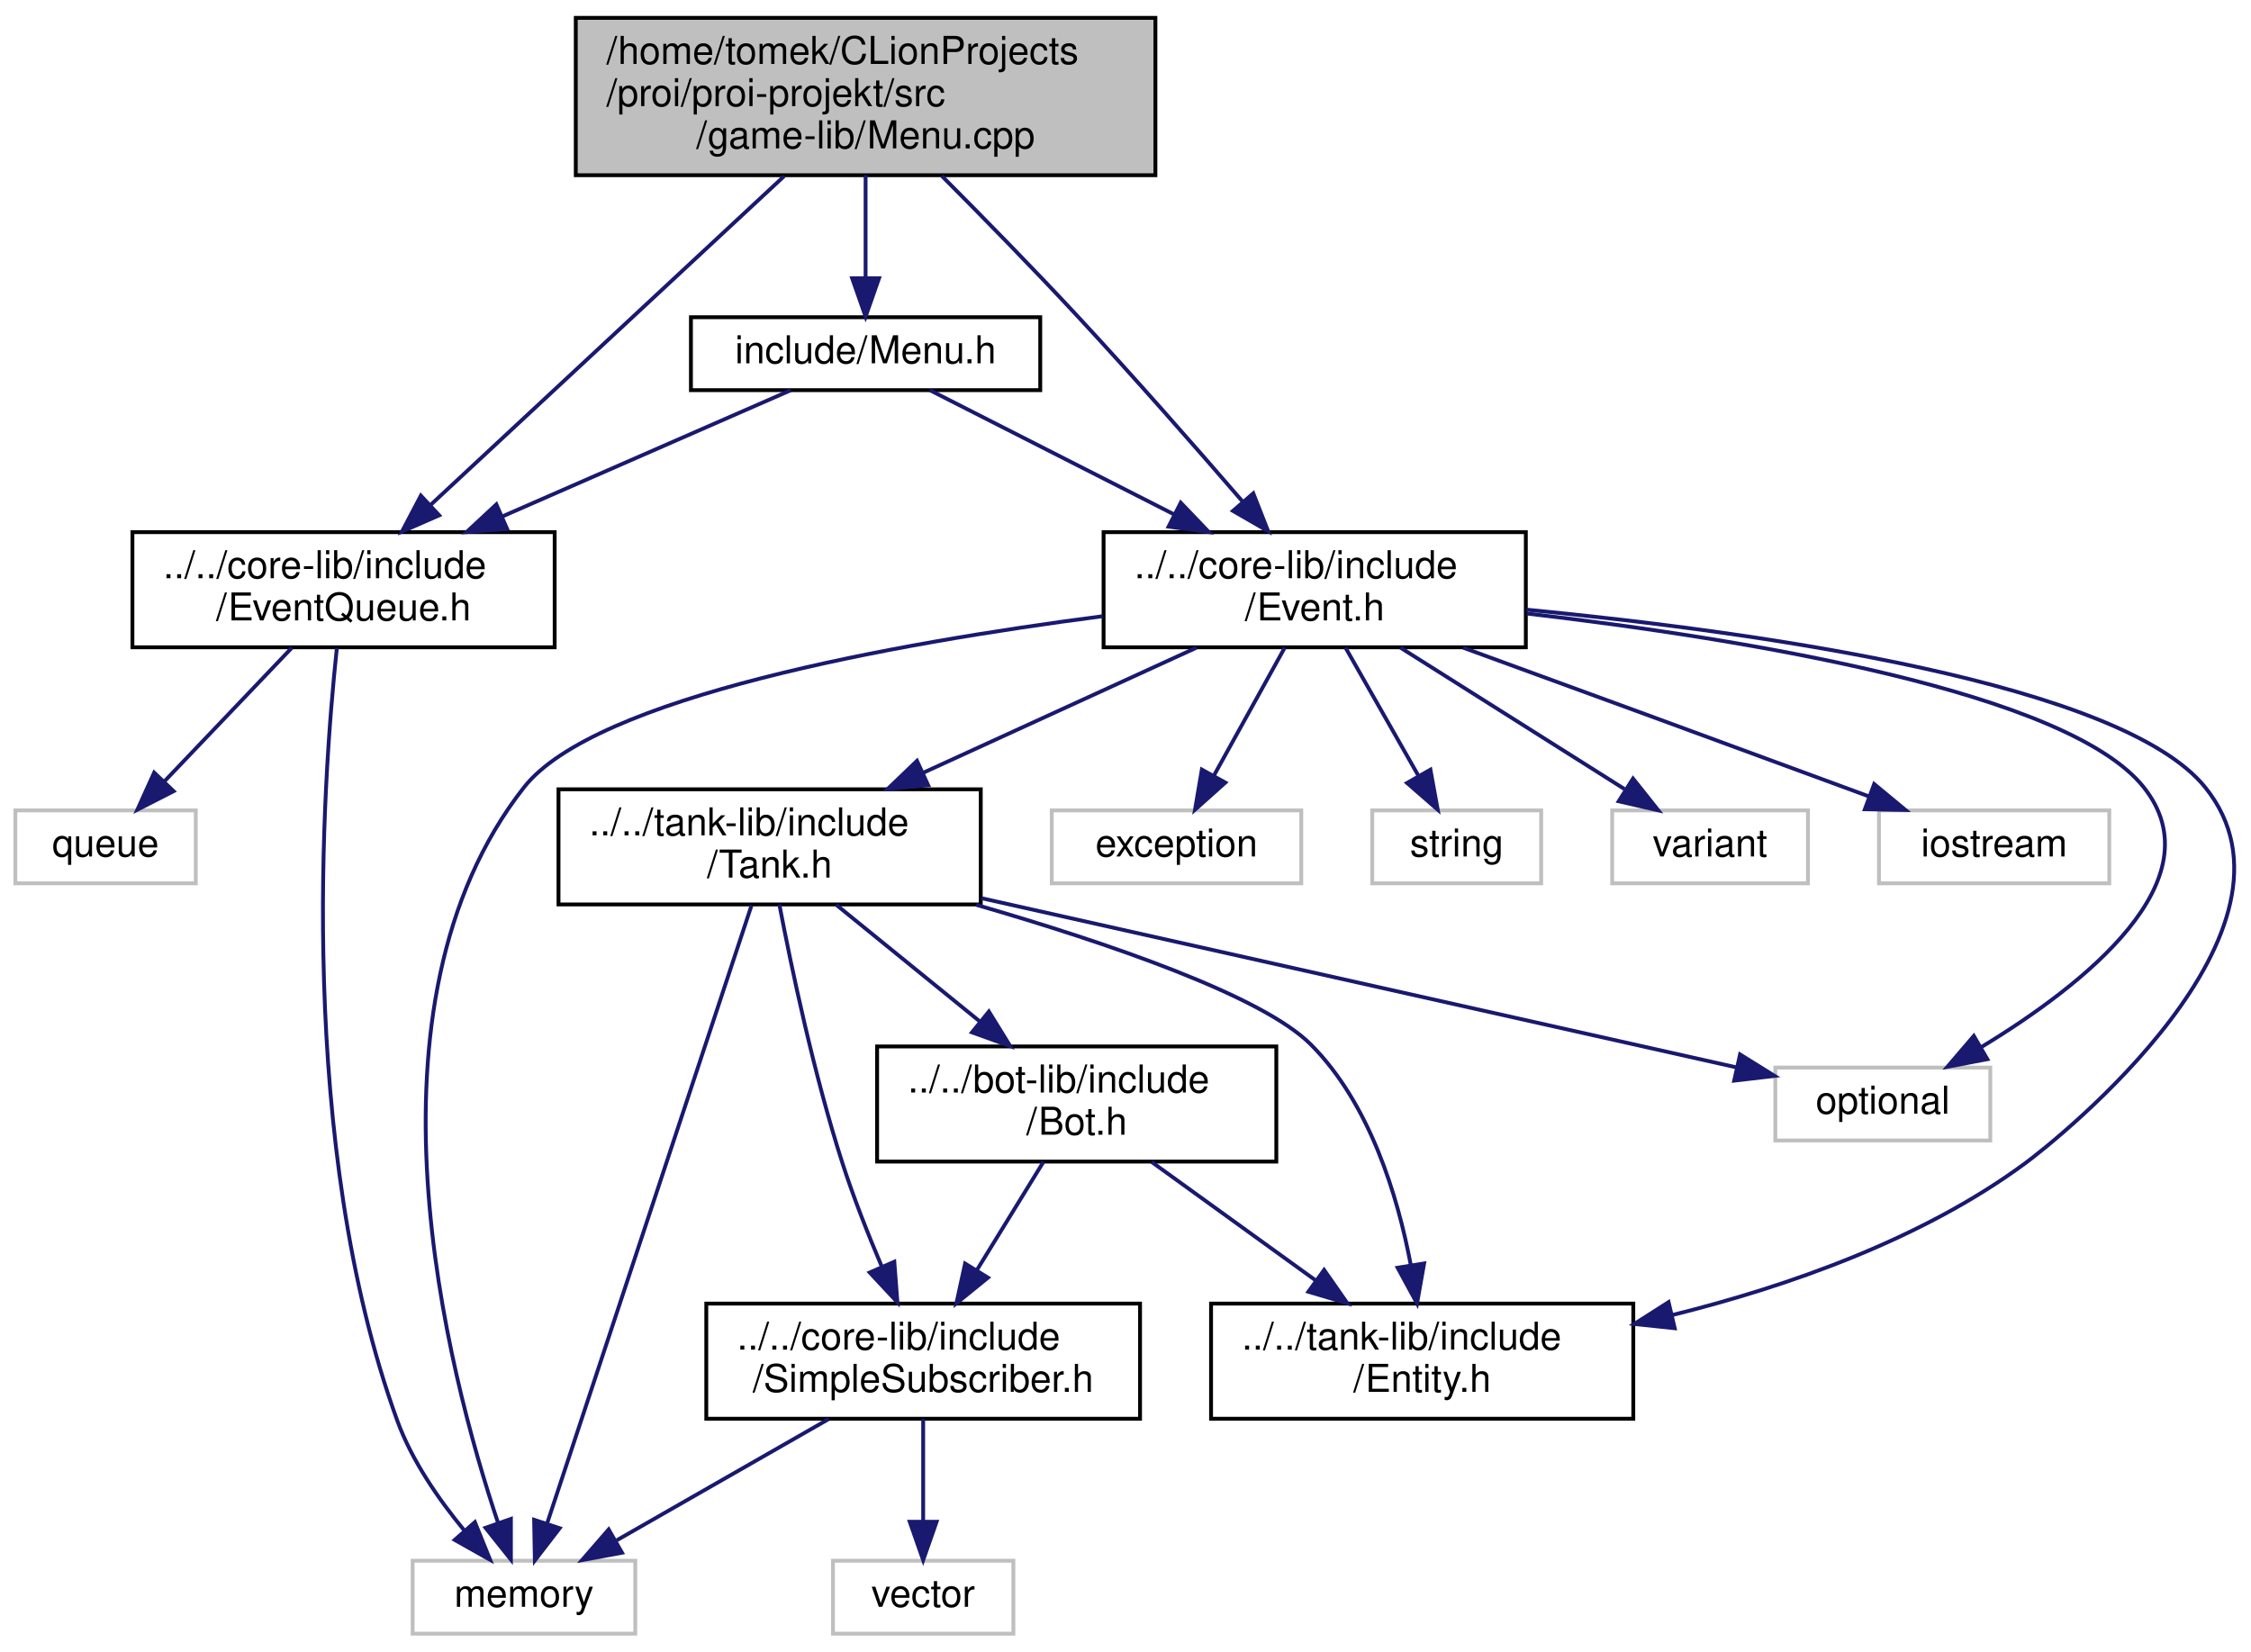
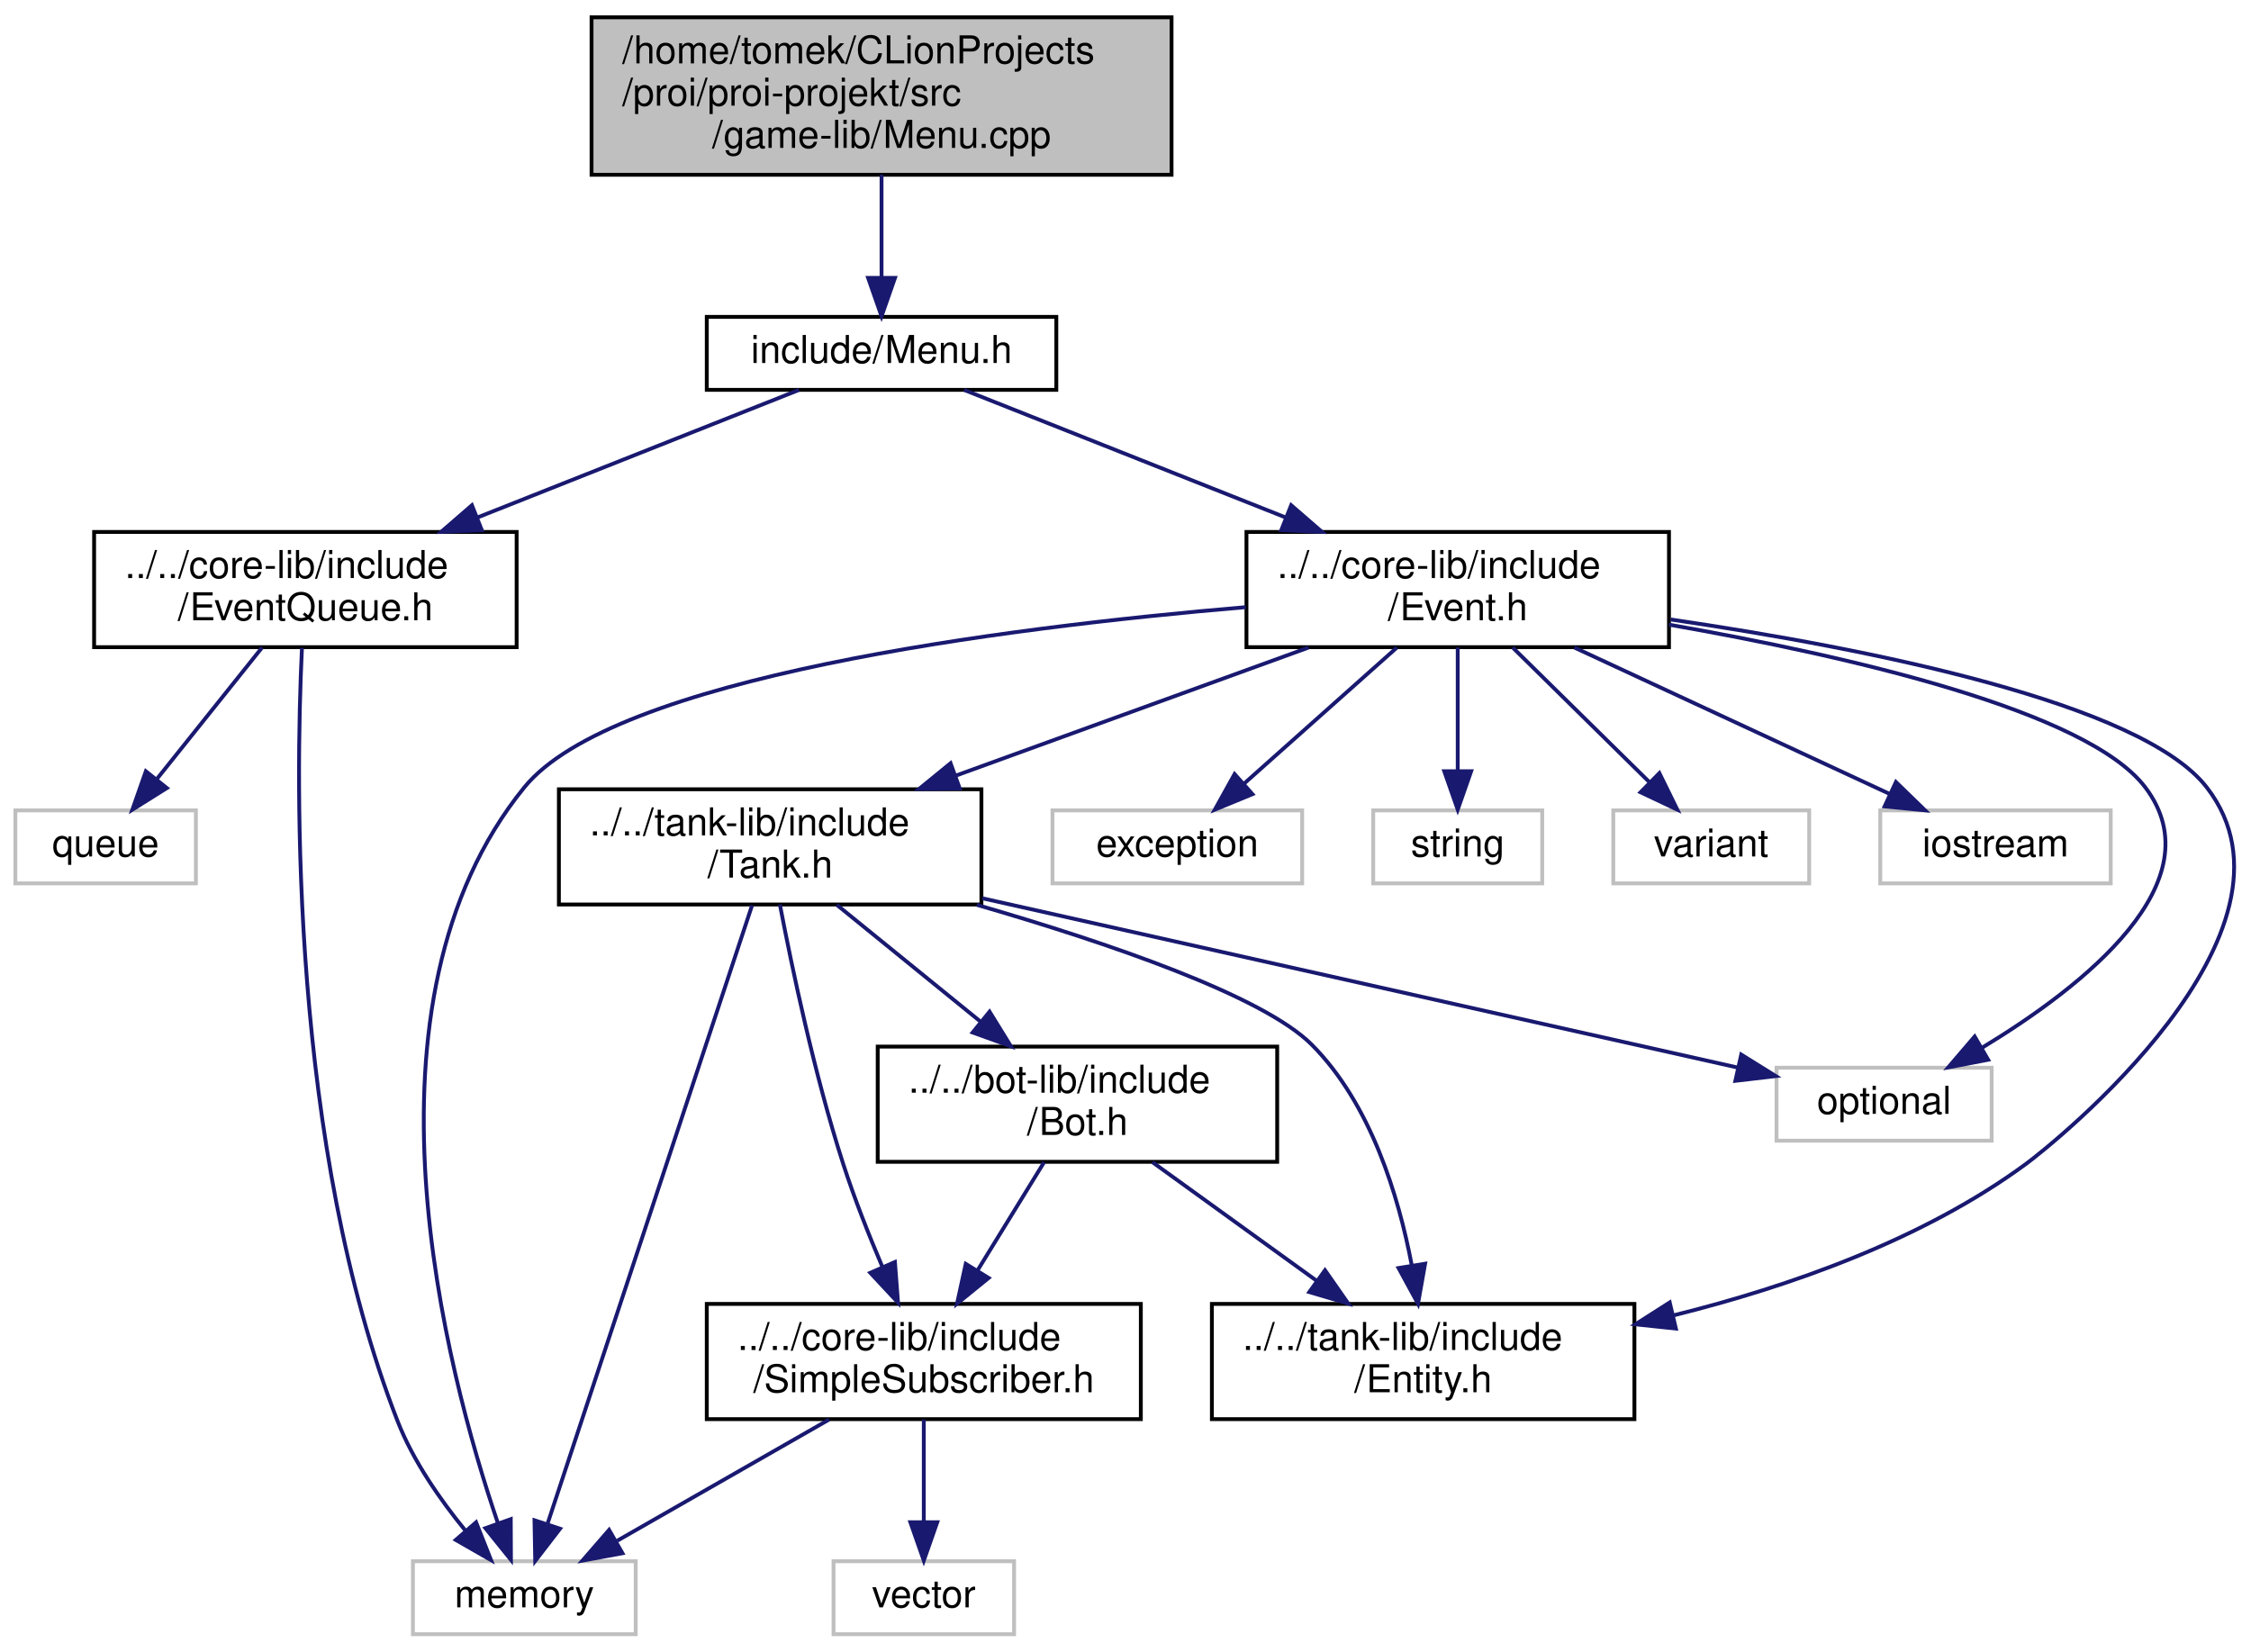
- <svg xmlns="http://www.w3.org/2000/svg" xmlns:xlink="http://www.w3.org/1999/xlink" width="586pt" height="430pt" viewBox="0.00 0.00 586.42 430.00">
+ <svg xmlns="http://www.w3.org/2000/svg" xmlns:xlink="http://www.w3.org/1999/xlink" width="586pt" height="430pt" viewBox="0.00 0.00 586.02 430.00">
  <g id="graph0" class="graph" transform="scale(1 1) rotate(0) translate(4 426)">
    <g id="node1" class="node">
      <g id="a_node1">
        <a xlink:title=" ">
-           <polygon fill="#bfbfbf" stroke="black" points="146,-380.5 146,-421.5 297,-421.5 297,-380.5 146,-380.5" />
-           <text text-anchor="start" x="154" y="-409.5" font-family="Helvetica,sans-Serif" font-size="10.00">/home/tomek/CLionProjects</text>
-           <text text-anchor="start" x="154" y="-398.5" font-family="Helvetica,sans-Serif" font-size="10.00">/proi/proi-projekt/src</text>
-           <text text-anchor="middle" x="221.5" y="-387.5" font-family="Helvetica,sans-Serif" font-size="10.00">/game-lib/Menu.cpp</text>
+           <polygon fill="#bfbfbf" stroke="black" points="150,-380.5 150,-421.5 301,-421.5 301,-380.5 150,-380.5" />
+           <text text-anchor="start" x="158" y="-409.5" font-family="Helvetica,sans-Serif" font-size="10.00">/home/tomek/CLionProjects</text>
+           <text text-anchor="start" x="158" y="-398.5" font-family="Helvetica,sans-Serif" font-size="10.00">/proi/proi-projekt/src</text>
+           <text text-anchor="middle" x="225.5" y="-387.5" font-family="Helvetica,sans-Serif" font-size="10.00">/game-lib/Menu.cpp</text>
        </a>
      </g>
    </g>
    <g id="node2" class="node">
      <g id="a_node2">
        <a xlink:href="$_menu_8h.html" xlink:title=" ">
-           <polygon fill="none" stroke="black" points="176,-324.5 176,-343.5 267,-343.5 267,-324.5 176,-324.5" />
-           <text text-anchor="middle" x="221.5" y="-331.5" font-family="Helvetica,sans-Serif" font-size="10.00">include/Menu.h</text>
+           <polygon fill="none" stroke="black" points="180,-324.5 180,-343.5 271,-343.5 271,-324.5 180,-324.5" />
+           <text text-anchor="middle" x="225.5" y="-331.5" font-family="Helvetica,sans-Serif" font-size="10.00">include/Menu.h</text>
        </a>
      </g>
    </g>
    <g id="edge1" class="edge">
-       <path fill="none" stroke="midnightblue" d="M221.5,-380.5C221.5,-372.07 221.5,-362.24 221.5,-353.87" />
-       <polygon fill="midnightblue" stroke="midnightblue" points="225,-353.65 221.5,-343.65 218,-353.65 225,-353.65" />
+       <path fill="none" stroke="midnightblue" d="M225.5,-380.5C225.5,-372.07 225.5,-362.24 225.5,-353.87" />
+       <polygon fill="midnightblue" stroke="midnightblue" points="229,-353.65 225.5,-343.65 222,-353.65 229,-353.65" />
    </g>
    <g id="node3" class="node">
      <g id="a_node3">
        <a xlink:href="$_event_queue_8h.html" xlink:title=" ">
-           <polygon fill="none" stroke="black" points="30.5,-257.5 30.5,-287.5 140.5,-287.5 140.5,-257.5 30.5,-257.5" />
-           <text text-anchor="start" x="38.5" y="-275.5" font-family="Helvetica,sans-Serif" font-size="10.00">../../core-lib/include</text>
-           <text text-anchor="middle" x="85.5" y="-264.5" font-family="Helvetica,sans-Serif" font-size="10.00">/EventQueue.h</text>
-         </a>
-       </g>
-     </g>
-     <g id="edge23" class="edge">
-       <path fill="none" stroke="midnightblue" d="M200.25,-380.23C175.2,-356.93 133.74,-318.37 108.12,-294.54" />
-       <polygon fill="midnightblue" stroke="midnightblue" points="110.41,-291.89 100.71,-287.64 105.64,-297.02 110.41,-291.89" />
+           <polygon fill="none" stroke="black" points="20.5,-257.5 20.5,-287.5 130.5,-287.5 130.5,-257.5 20.5,-257.5" />
+           <text text-anchor="start" x="28.5" y="-275.5" font-family="Helvetica,sans-Serif" font-size="10.00">../../core-lib/include</text>
+           <text text-anchor="middle" x="75.5" y="-264.5" font-family="Helvetica,sans-Serif" font-size="10.00">/EventQueue.h</text>
+         </a>
+       </g>
+     </g>
+     <g id="edge2" class="edge">
+       <path fill="none" stroke="midnightblue" d="M204.01,-324.48C182.27,-315.85 148.01,-302.26 120.34,-291.29" />
+       <polygon fill="midnightblue" stroke="midnightblue" points="121.44,-287.96 110.85,-287.52 118.86,-294.46 121.44,-287.96" />
    </g>
    <g id="node6" class="node">
      <g id="a_node6">
        <a xlink:href="$_event_8h.html" xlink:title=" ">
-           <polygon fill="none" stroke="black" points="283.5,-257.5 283.5,-287.5 393.5,-287.5 393.5,-257.5 283.5,-257.5" />
-           <text text-anchor="start" x="291.5" y="-275.5" font-family="Helvetica,sans-Serif" font-size="10.00">../../core-lib/include</text>
-           <text text-anchor="middle" x="338.5" y="-264.5" font-family="Helvetica,sans-Serif" font-size="10.00">/Event.h</text>
-         </a>
-       </g>
-     </g>
-     <g id="edge24" class="edge">
-       <path fill="none" stroke="midnightblue" d="M241.37,-380.3C251.95,-369.68 265.09,-356.28 276.5,-344 291.34,-328.03 307.6,-309.51 319.74,-295.45" />
-       <polygon fill="midnightblue" stroke="midnightblue" points="322.5,-297.61 326.37,-287.75 317.2,-293.04 322.5,-297.61" />
-     </g>
-     <g id="edge2" class="edge">
-       <path fill="none" stroke="midnightblue" d="M202.01,-324.48C182.48,-315.93 151.79,-302.5 126.81,-291.57" />
-       <polygon fill="midnightblue" stroke="midnightblue" points="128.12,-288.32 117.55,-287.52 125.31,-294.74 128.12,-288.32" />
+           <polygon fill="none" stroke="black" points="320.5,-257.5 320.5,-287.5 430.5,-287.5 430.5,-257.5 320.5,-257.5" />
+           <text text-anchor="start" x="328.5" y="-275.5" font-family="Helvetica,sans-Serif" font-size="10.00">../../core-lib/include</text>
+           <text text-anchor="middle" x="375.5" y="-264.5" font-family="Helvetica,sans-Serif" font-size="10.00">/Event.h</text>
+         </a>
+       </g>
    </g>
    <g id="edge5" class="edge">
-       <path fill="none" stroke="midnightblue" d="M238.26,-324.48C254.78,-316.08 280.55,-302.97 301.82,-292.15" />
-       <polygon fill="midnightblue" stroke="midnightblue" points="303.6,-295.18 310.93,-287.52 300.43,-288.94 303.6,-295.18" />
+       <path fill="none" stroke="midnightblue" d="M246.99,-324.48C268.73,-315.85 302.99,-302.26 330.66,-291.29" />
+       <polygon fill="midnightblue" stroke="midnightblue" points="332.14,-294.46 340.15,-287.52 329.56,-287.96 332.14,-294.46" />
    </g>
    <g id="node4" class="node">
      <g id="a_node4">
        <a xlink:title=" ">
          <polygon fill="none" stroke="#bfbfbf" points="0,-196 0,-215 47,-215 47,-196 0,-196" />
          <text text-anchor="middle" x="23.5" y="-203" font-family="Helvetica,sans-Serif" font-size="10.00">queue</text>
        </a>
      </g>
    </g>
    <g id="edge3" class="edge">
-       <path fill="none" stroke="midnightblue" d="M72.05,-257.4C62.28,-247.16 49.06,-233.3 38.88,-222.62" />
-       <polygon fill="midnightblue" stroke="midnightblue" points="41.23,-220.01 31.79,-215.19 36.16,-224.85 41.23,-220.01" />
+       <path fill="none" stroke="midnightblue" d="M64.22,-257.4C56.19,-247.36 45.37,-233.84 36.9,-223.25" />
+       <polygon fill="midnightblue" stroke="midnightblue" points="39.44,-220.82 30.46,-215.19 33.97,-225.19 39.44,-220.82" />
    </g>
    <g id="node5" class="node">
      <g id="a_node5">
        <a xlink:title=" ">
          <polygon fill="none" stroke="#bfbfbf" points="103.5,-0.5 103.5,-19.5 161.5,-19.5 161.5,-0.5 103.5,-0.5" />
          <text text-anchor="middle" x="132.5" y="-7.5" font-family="Helvetica,sans-Serif" font-size="10.00">memory</text>
        </a>
      </g>
    </g>
    <g id="edge4" class="edge">
-       <path fill="none" stroke="midnightblue" d="M83.76,-257.33C79.99,-222.05 73.36,-127.88 99.5,-56 103.29,-45.57 110.3,-35.46 116.89,-27.48" />
-       <polygon fill="midnightblue" stroke="midnightblue" points="119.72,-29.56 123.69,-19.73 114.46,-24.93 119.72,-29.56" />
+       <path fill="none" stroke="midnightblue" d="M74.61,-257.29C72.92,-221.91 71.6,-127.55 99.5,-56 103.53,-45.66 110.56,-35.56 117.1,-27.56" />
+       <polygon fill="midnightblue" stroke="midnightblue" points="119.94,-29.64 123.84,-19.79 114.65,-25.05 119.94,-29.64" />
    </g>
    <g id="edge8" class="edge">
-       <path fill="none" stroke="midnightblue" d="M283.27,-265.6C228.75,-258.5 150.94,-244.5 132.5,-221 87.77,-163.98 112.5,-68.9 125.79,-29.24" />
-       <polygon fill="midnightblue" stroke="midnightblue" points="129.1,-30.4 129.1,-19.8 122.49,-28.08 129.1,-30.4" />
+       <path fill="none" stroke="midnightblue" d="M320.33,-267.92C256.07,-262.47 155.72,-249.54 132.5,-221 86.77,-164.78 112.05,-69.26 125.64,-29.36" />
+       <polygon fill="midnightblue" stroke="midnightblue" points="128.97,-30.46 129.02,-19.86 122.37,-28.11 128.97,-30.46" />
    </g>
    <g id="node7" class="node">
      <g id="a_node7">
        <a xlink:title=" ">
          <polygon fill="none" stroke="#bfbfbf" points="270,-196 270,-215 335,-215 335,-196 270,-196" />
          <text text-anchor="middle" x="302.5" y="-203" font-family="Helvetica,sans-Serif" font-size="10.00">exception</text>
        </a>
      </g>
    </g>
    <g id="edge6" class="edge">
-       <path fill="none" stroke="midnightblue" d="M330.69,-257.4C325.3,-247.66 318.09,-234.65 312.31,-224.21" />
-       <polygon fill="midnightblue" stroke="midnightblue" points="315.22,-222.25 307.32,-215.19 309.1,-225.64 315.22,-222.25" />
+       <path fill="none" stroke="midnightblue" d="M359.66,-257.4C347.94,-246.96 331.98,-232.75 319.91,-222" />
+       <polygon fill="midnightblue" stroke="midnightblue" points="322.06,-219.23 312.26,-215.19 317.41,-224.46 322.06,-219.23" />
    </g>
    <g id="node8" class="node">
      <g id="a_node8">
        <a xlink:title=" ">
          <polygon fill="none" stroke="#bfbfbf" points="353.5,-196 353.5,-215 397.5,-215 397.5,-196 353.5,-196" />
          <text text-anchor="middle" x="375.5" y="-203" font-family="Helvetica,sans-Serif" font-size="10.00">string</text>
        </a>
      </g>
    </g>
    <g id="edge7" class="edge">
-       <path fill="none" stroke="midnightblue" d="M346.53,-257.4C352.13,-247.56 359.63,-234.38 365.6,-223.89" />
-       <polygon fill="midnightblue" stroke="midnightblue" points="368.65,-225.62 370.55,-215.19 362.56,-222.15 368.65,-225.62" />
+       <path fill="none" stroke="midnightblue" d="M375.5,-257.4C375.5,-248.06 375.5,-235.71 375.5,-225.52" />
+       <polygon fill="midnightblue" stroke="midnightblue" points="379,-225.19 375.5,-215.19 372,-225.19 379,-225.19" />
    </g>
    <g id="node9" class="node">
      <g id="a_node9">
        <a xlink:title=" ">
          <polygon fill="none" stroke="#bfbfbf" points="416,-196 416,-215 467,-215 467,-196 416,-196" />
          <text text-anchor="middle" x="441.5" y="-203" font-family="Helvetica,sans-Serif" font-size="10.00">variant</text>
        </a>
      </g>
    </g>
    <g id="edge9" class="edge">
-       <path fill="none" stroke="midnightblue" d="M360.85,-257.4C378.12,-246.5 401.92,-231.48 419.18,-220.58" />
-       <polygon fill="midnightblue" stroke="midnightblue" points="421.43,-223.3 428.02,-215.01 417.69,-217.38 421.43,-223.3" />
+       <path fill="none" stroke="midnightblue" d="M389.82,-257.4C400.32,-247.06 414.57,-233.02 425.45,-222.31" />
+       <polygon fill="midnightblue" stroke="midnightblue" points="428,-224.71 432.67,-215.19 423.09,-219.72 428,-224.71" />
    </g>
    <g id="node10" class="node">
      <g id="a_node10">
        <a xlink:title=" ">
          <polygon fill="none" stroke="#bfbfbf" points="485.5,-196 485.5,-215 545.5,-215 545.5,-196 485.5,-196" />
          <text text-anchor="middle" x="515.5" y="-203" font-family="Helvetica,sans-Serif" font-size="10.00">iostream</text>
        </a>
      </g>
    </g>
    <g id="edge10" class="edge">
-       <path fill="none" stroke="midnightblue" d="M377.18,-257.4C404.86,-247.31 442.99,-233.36 476.5,-221 478.59,-220.23 480.75,-219.43 482.92,-218.63" />
-       <polygon fill="midnightblue" stroke="midnightblue" points="484.25,-221.87 492.41,-215.11 481.82,-215.3 484.25,-221.87" />
+       <path fill="none" stroke="midnightblue" d="M405.88,-257.4C430.33,-246.04 464.41,-230.22 488.05,-219.24" />
+       <polygon fill="midnightblue" stroke="midnightblue" points="489.58,-222.39 497.18,-215.01 486.63,-216.04 489.58,-222.39" />
    </g>
    <g id="node11" class="node">
      <g id="a_node11">
        <a xlink:title=" ">
          <polygon fill="none" stroke="#bfbfbf" points="458.5,-129 458.5,-148 514.5,-148 514.5,-129 458.5,-129" />
          <text text-anchor="middle" x="486.5" y="-136" font-family="Helvetica,sans-Serif" font-size="10.00">optional</text>
        </a>
      </g>
    </g>
    <g id="edge11" class="edge">
-       <path fill="none" stroke="midnightblue" d="M393.75,-266.3C450.99,-259.63 534.79,-245.85 554.5,-221 573.66,-196.85 538.74,-169.46 512.24,-153.38" />
-       <polygon fill="midnightblue" stroke="midnightblue" points="513.73,-150.19 503.32,-148.19 510.21,-156.24 513.73,-150.19" />
+       <path fill="none" stroke="midnightblue" d="M430.5,-263.36C477.37,-255.16 539.45,-240.89 554.5,-221 573.1,-196.42 538.36,-169.17 512.05,-153.23" />
+       <polygon fill="midnightblue" stroke="midnightblue" points="513.59,-150.08 503.19,-148.08 510.08,-156.13 513.59,-150.08" />
    </g>
    <g id="node12" class="node">
      <g id="a_node12">
        <a xlink:href="$_entity_8h.html" xlink:title=" ">
          <polygon fill="none" stroke="black" points="311.5,-56.5 311.5,-86.5 421.5,-86.5 421.5,-56.5 311.5,-56.5" />
          <text text-anchor="start" x="319.5" y="-74.5" font-family="Helvetica,sans-Serif" font-size="10.00">../../tank-lib/include</text>
          <text text-anchor="middle" x="366.5" y="-63.5" font-family="Helvetica,sans-Serif" font-size="10.00">/Entity.h</text>
        </a>
      </g>
    </g>
    <g id="edge12" class="edge">
-       <path fill="none" stroke="midnightblue" d="M393.65,-267.31C455.1,-261.36 548.71,-248.04 570.5,-221 600.48,-183.79 532.07,-129.31 523.5,-123 496.68,-103.24 461.81,-91.01 431.75,-83.54" />
+       <path fill="none" stroke="midnightblue" d="M430.94,-264.71C482.38,-257.14 553.48,-242.99 570.5,-221 599.73,-183.24 530.08,-127.85 523.5,-123 496.68,-103.24 461.81,-91.01 431.75,-83.54" />
      <polygon fill="midnightblue" stroke="midnightblue" points="432.29,-80.08 421.76,-81.19 430.69,-86.89 432.29,-80.08" />
    </g>
    <g id="node13" class="node">
      <g id="a_node13">
        <a xlink:href="$_tank_8h.html" xlink:title=" ">
          <polygon fill="none" stroke="black" points="141.5,-190.5 141.5,-220.5 251.5,-220.5 251.5,-190.5 141.5,-190.5" />
          <text text-anchor="start" x="149.5" y="-208.5" font-family="Helvetica,sans-Serif" font-size="10.00">../../tank-lib/include</text>
          <text text-anchor="middle" x="196.5" y="-197.5" font-family="Helvetica,sans-Serif" font-size="10.00">/Tank.h</text>
        </a>
      </g>
    </g>
    <g id="edge13" class="edge">
-       <path fill="none" stroke="midnightblue" d="M307.69,-257.4C286.85,-247.86 259.12,-235.16 236.57,-224.84" />
-       <polygon fill="midnightblue" stroke="midnightblue" points="237.8,-221.56 227.25,-220.58 234.89,-227.92 237.8,-221.56" />
+       <path fill="none" stroke="midnightblue" d="M336.66,-257.4C309.68,-247.6 273.56,-234.48 244.73,-224.02" />
+       <polygon fill="midnightblue" stroke="midnightblue" points="245.86,-220.7 235.26,-220.58 243.47,-227.28 245.86,-220.7" />
    </g>
    <g id="edge14" class="edge">
      <path fill="none" stroke="midnightblue" d="M191.79,-190.27C180.39,-155.8 151.29,-67.81 138.59,-29.4" />
      <polygon fill="midnightblue" stroke="midnightblue" points="141.8,-27.97 135.34,-19.58 135.15,-30.17 141.8,-27.97" />
    </g>
    <g id="edge15" class="edge">
      <path fill="none" stroke="midnightblue" d="M251.73,-192.12C309.38,-179.2 398.26,-159.28 448.49,-148.02" />
      <polygon fill="midnightblue" stroke="midnightblue" points="449.31,-151.42 458.31,-145.82 447.78,-144.59 449.31,-151.42" />
    </g>
    <g id="edge19" class="edge">
      <path fill="none" stroke="midnightblue" d="M250.31,-190.41C284.55,-180.48 324.78,-166.75 337.5,-154 352.86,-138.61 360.12,-114.56 363.53,-96.57" />
      <polygon fill="midnightblue" stroke="midnightblue" points="367.01,-96.97 365.16,-86.54 360.1,-95.84 367.01,-96.97" />
    </g>
    <g id="node14" class="node">
      <g id="a_node14">
        <a xlink:href="$_simple_subscriber_8h.html" xlink:title=" ">
          <polygon fill="none" stroke="black" points="180,-56.5 180,-86.5 293,-86.5 293,-56.5 180,-56.5" />
          <text text-anchor="start" x="188" y="-74.5" font-family="Helvetica,sans-Serif" font-size="10.00">../../core-lib/include</text>
          <text text-anchor="middle" x="236.5" y="-63.5" font-family="Helvetica,sans-Serif" font-size="10.00">/SimpleSubscriber.h</text>
        </a>
      </g>
    </g>
    <g id="edge16" class="edge">
      <path fill="none" stroke="midnightblue" d="M199.04,-190.47C202.17,-174.07 208.02,-146.23 215.5,-123 218.39,-114.04 222.19,-104.44 225.76,-96.04" />
      <polygon fill="midnightblue" stroke="midnightblue" points="228.98,-97.41 229.79,-86.85 222.57,-94.6 228.98,-97.41" />
    </g>
    <g id="node16" class="node">
      <g id="a_node16">
        <a xlink:href="$_bot_8h.html" xlink:title=" ">
          <polygon fill="none" stroke="black" points="224.5,-123.5 224.5,-153.5 328.5,-153.5 328.5,-123.5 224.5,-123.5" />
          <text text-anchor="start" x="232.5" y="-141.5" font-family="Helvetica,sans-Serif" font-size="10.00">../../bot-lib/include</text>
          <text text-anchor="middle" x="276.5" y="-130.5" font-family="Helvetica,sans-Serif" font-size="10.00">/Bot.h</text>
        </a>
      </g>
    </g>
    <g id="edge20" class="edge">
      <path fill="none" stroke="midnightblue" d="M213.86,-190.4C224.76,-181.54 239.01,-169.96 251.16,-160.09" />
      <polygon fill="midnightblue" stroke="midnightblue" points="253.62,-162.6 259.18,-153.58 249.21,-157.17 253.62,-162.6" />
    </g>
    <g id="edge18" class="edge">
      <path fill="none" stroke="midnightblue" d="M211.85,-56.4C195.18,-46.86 173.27,-34.32 156.69,-24.84" />
      <polygon fill="midnightblue" stroke="midnightblue" points="158.05,-21.59 147.63,-19.66 154.57,-27.66 158.05,-21.59" />
    </g>
    <g id="node15" class="node">
      <g id="a_node15">
        <a xlink:title=" ">
          <polygon fill="none" stroke="#bfbfbf" points="213,-0.5 213,-19.5 260,-19.5 260,-0.5 213,-0.5" />
          <text text-anchor="middle" x="236.5" y="-7.5" font-family="Helvetica,sans-Serif" font-size="10.00">vector</text>
        </a>
      </g>
    </g>
    <g id="edge17" class="edge">
      <path fill="none" stroke="midnightblue" d="M236.5,-56.4C236.5,-48.47 236.5,-38.46 236.5,-29.86" />
      <polygon fill="midnightblue" stroke="midnightblue" points="240,-29.66 236.5,-19.66 233,-29.66 240,-29.66" />
    </g>
    <g id="edge21" class="edge">
      <path fill="none" stroke="midnightblue" d="M296.03,-123.4C308.53,-114.37 324.94,-102.51 338.78,-92.52" />
      <polygon fill="midnightblue" stroke="midnightblue" points="340.95,-95.27 347.01,-86.58 336.85,-89.59 340.95,-95.27" />
    </g>
    <g id="edge22" class="edge">
      <path fill="none" stroke="midnightblue" d="M267.82,-123.4C262.74,-115.13 256.2,-104.51 250.41,-95.1" />
      <polygon fill="midnightblue" stroke="midnightblue" points="253.38,-93.26 245.16,-86.58 247.42,-96.93 253.38,-93.26" />
    </g>
  </g>
</svg>
